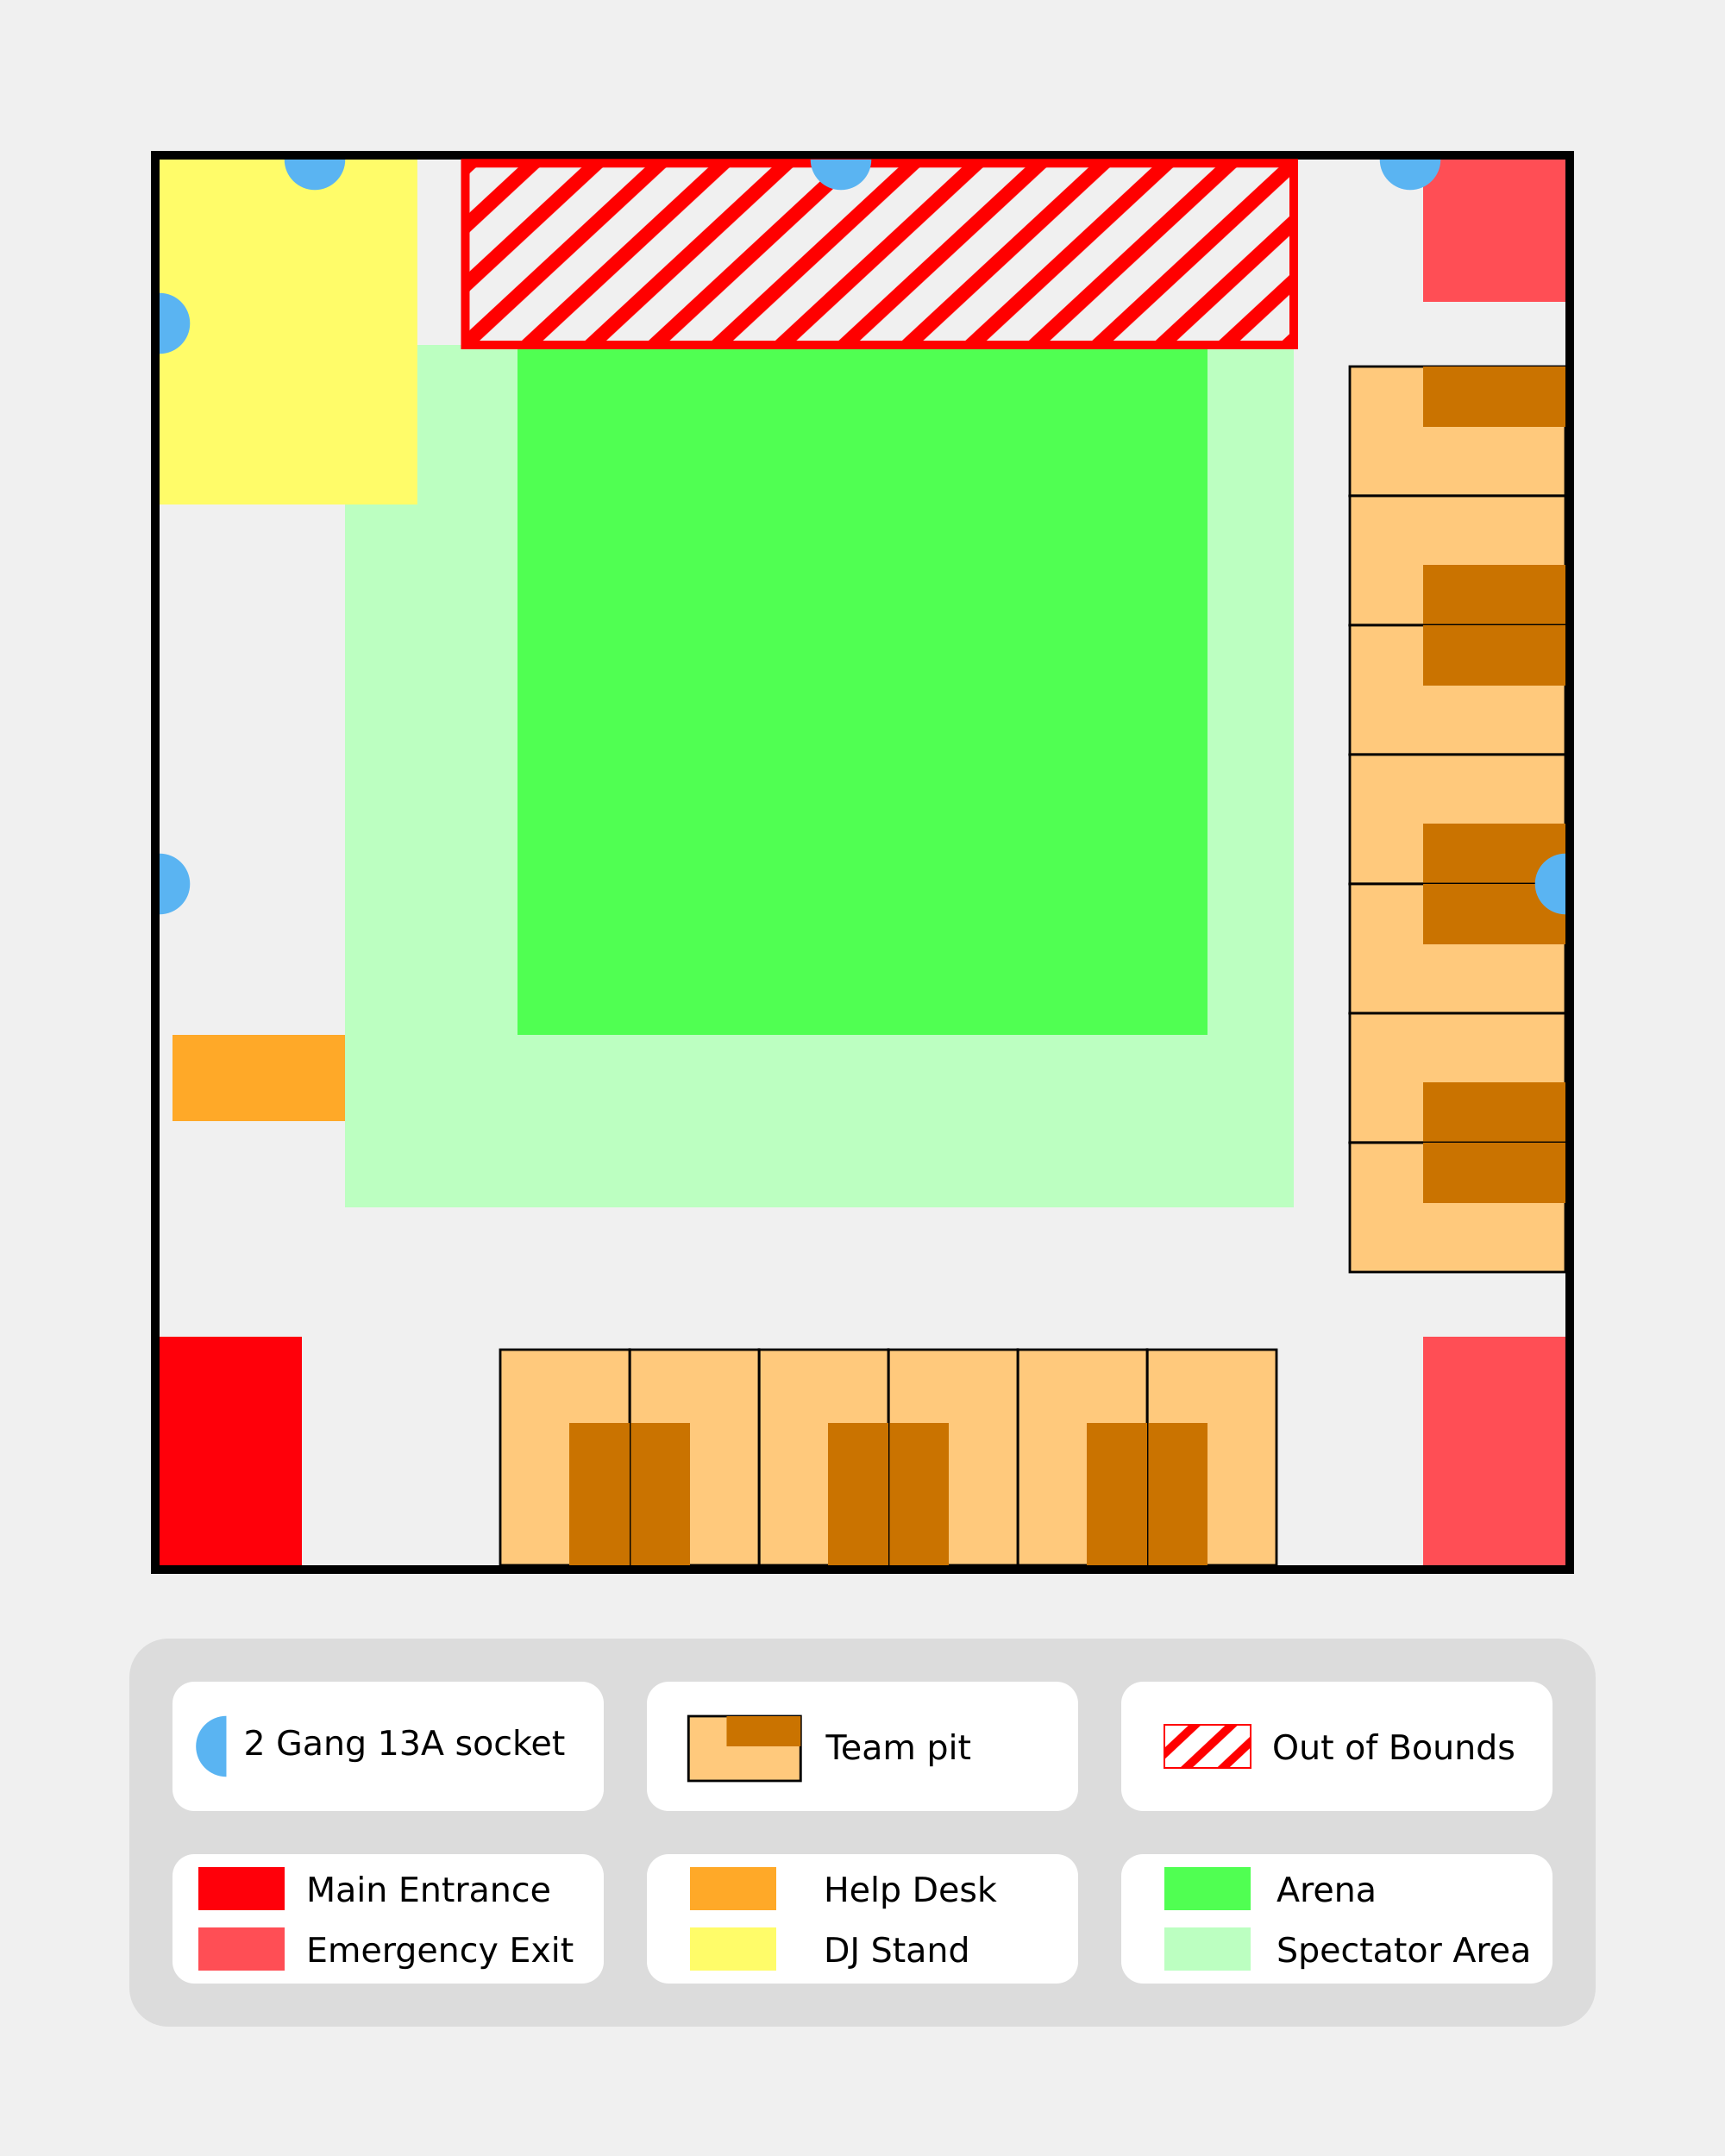
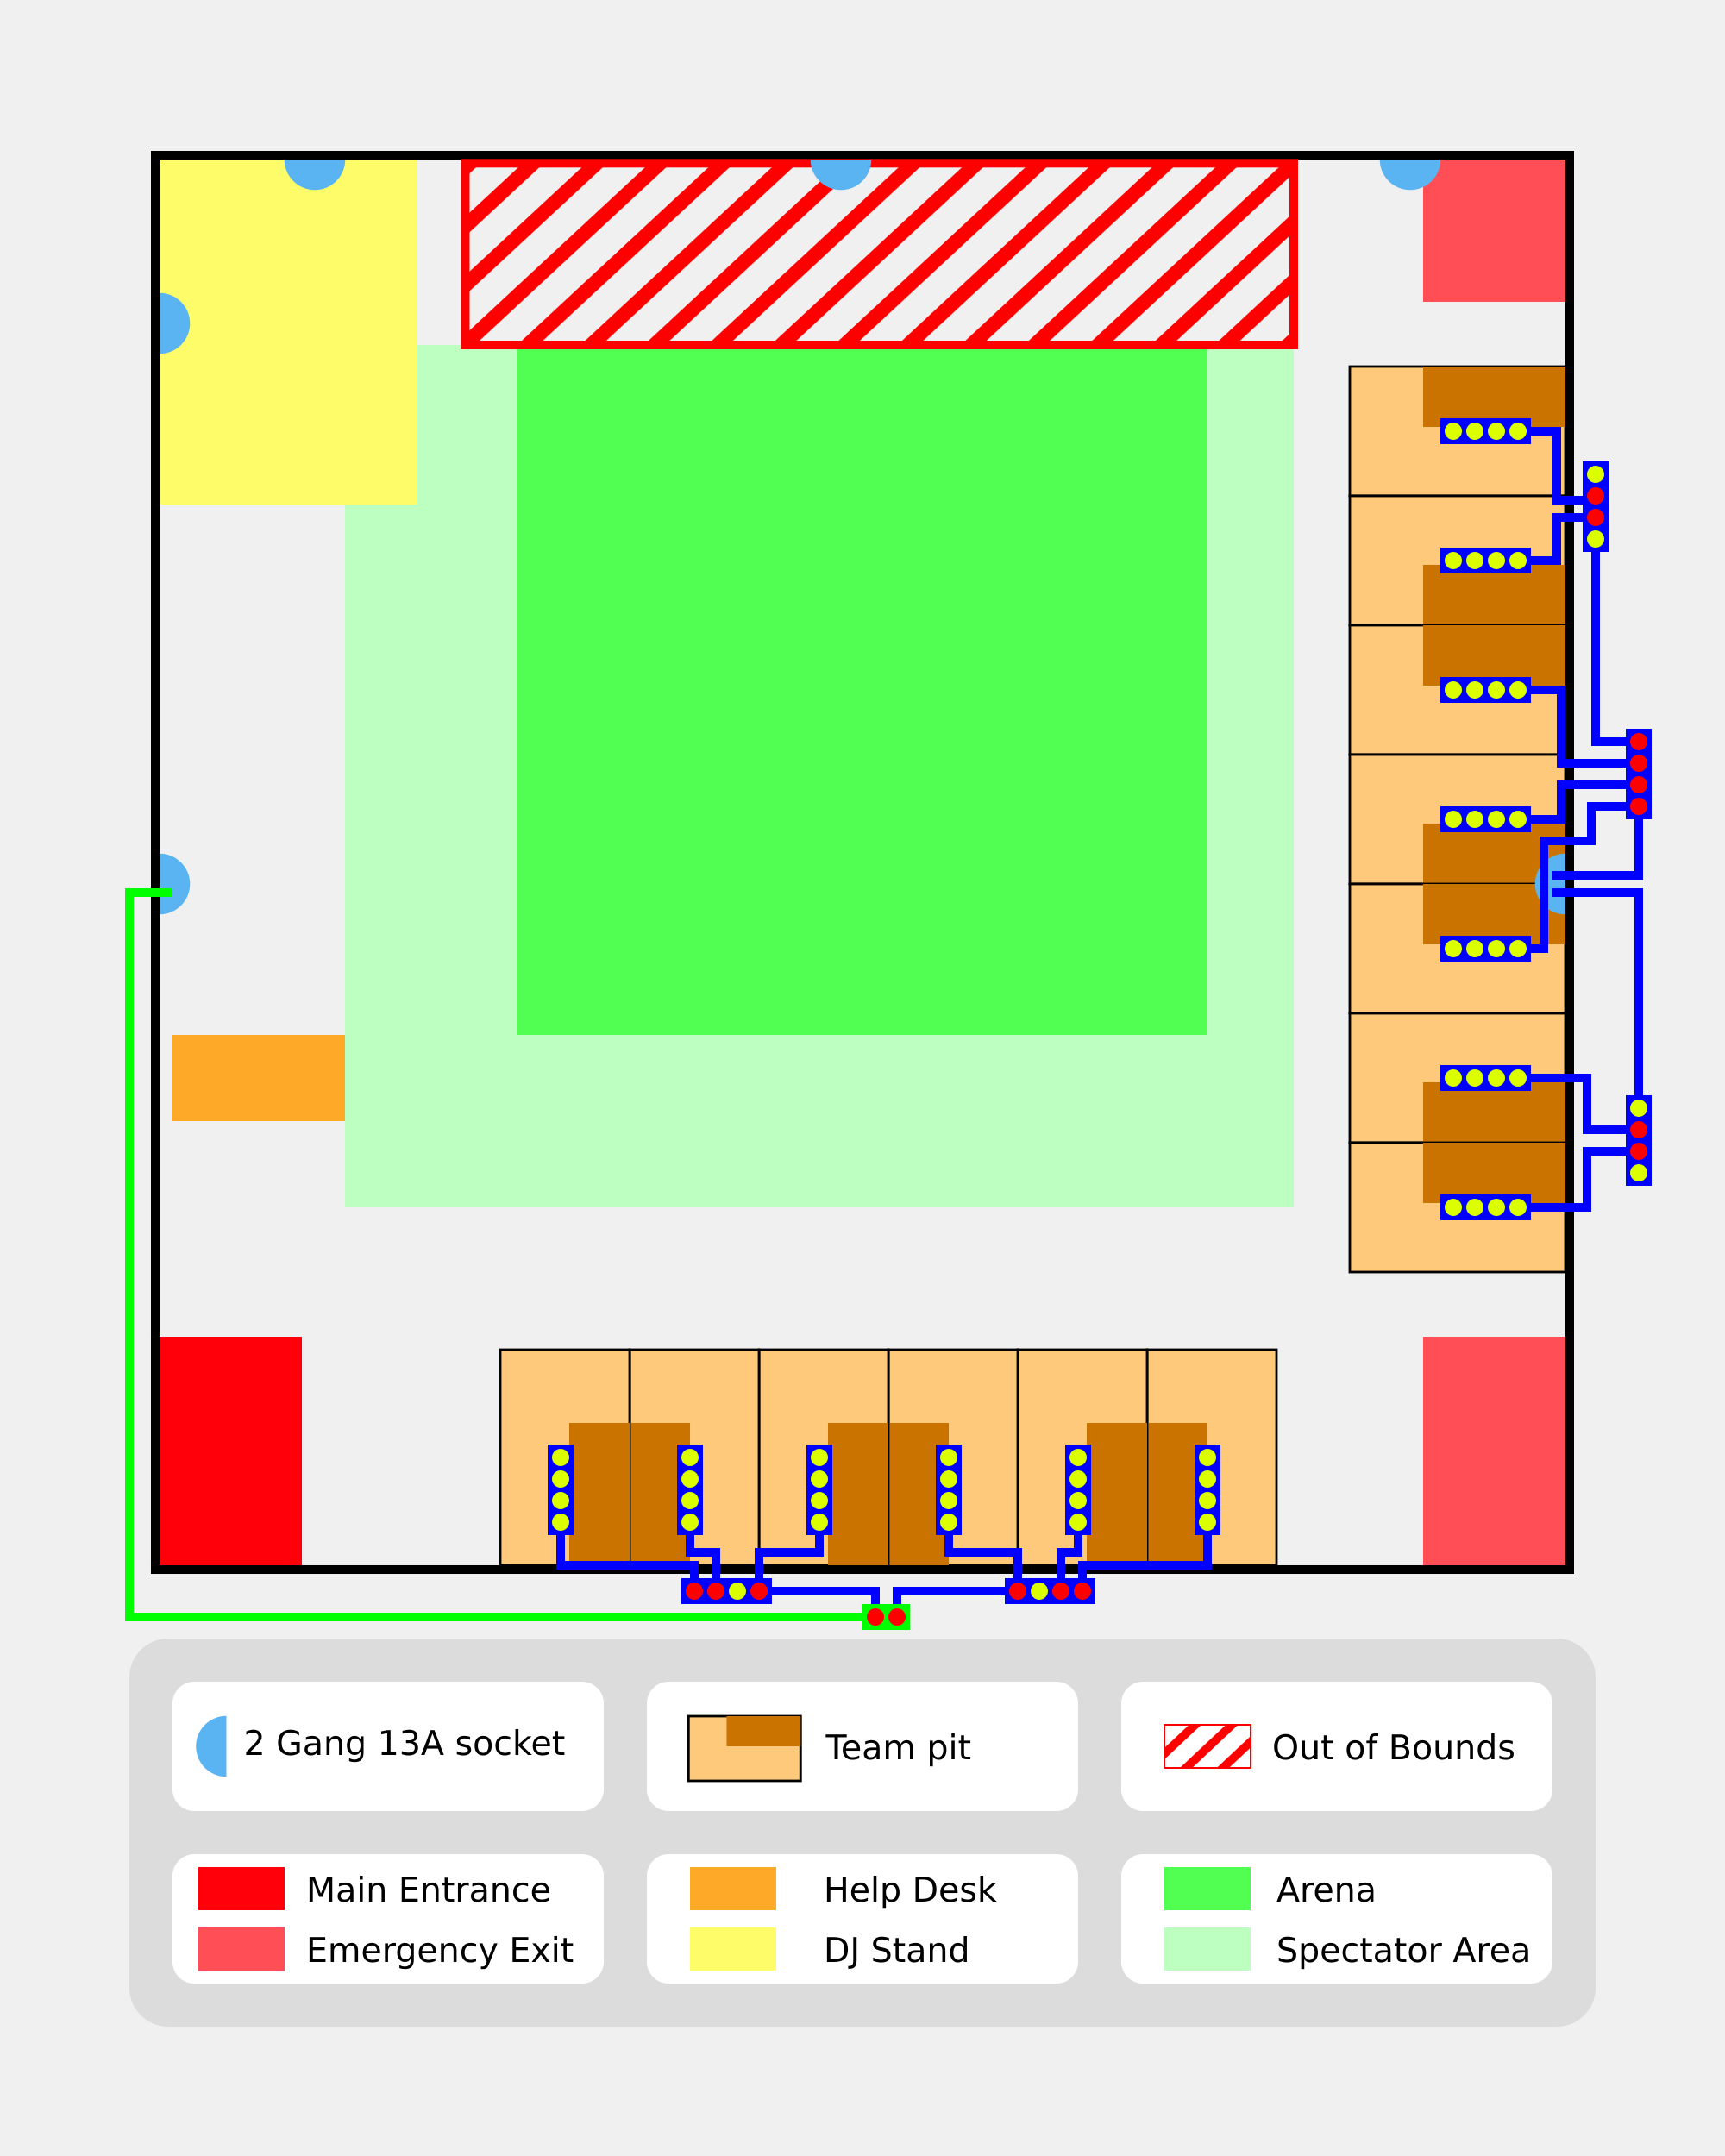
<svg xmlns="http://www.w3.org/2000/svg" xmlns:xlink="http://www.w3.org/1999/xlink" width="708.661" height="885.827" id="svg3040" version="1.1">
  <defs id="defs3042">
    <pattern xlink:href="#pattern5890" id="pattern5942" patternTransform="matrix(2.357347,2.513614,-7.07204,6.632384,323.3391,673.2283)" />
    <pattern id="Strips1_2" patternTransform="matrix(4.018541,4.3274,-12.9822,12.05562,372.0472,184.242)" height="1" width="3" patternUnits="userSpaceOnUse">
      <rect id="rect5140" height="2" width="1" y="-0.5" x="0" style="fill:#ff0000;stroke:none" />
    </pattern>
    <pattern patternTransform="matrix(2.357347,2.513614,-7.07204,6.632384,323.3391,673.2283)" id="pattern5890" xlink:href="#pattern5872-5" />
    <pattern xlink:href="#Strips1_2-6" id="pattern5872-5" patternTransform="matrix(4.018541,4.3274,-12.9822,12.05562,552.9405,896.6928)" />
    <pattern id="Strips1_2-6" patternTransform="matrix(4.018541,4.3274,-12.9822,12.05562,372.0472,184.242)" height="1" width="3" patternUnits="userSpaceOnUse">
      <rect id="rect5140-9" height="2" width="1" y="-0.5" x="0" style="fill:#ff0000;stroke:none" />
    </pattern>
  </defs>
  <g id="layer1" transform="translate(0,-166.5256)" style="display:inline">
    <rect style="fill:none;stroke:#000000;stroke-width:3.543;stroke-miterlimit:4;stroke-opacity:1;stroke-dasharray:none;stroke-dashoffset:0" id="rect3050" width="581.102" height="581.102" x="63.78" y="230.305" />
    <g id="layer5" style="display:inline">
      <g id="g3906" transform="translate(-5.0770587e-5,175.3838)">
        <rect ry="0" y="141.732" x="554.528" height="53.15" width="88.583" id="rect3894" style="fill:#ffc97c;fill-opacity:1;stroke:#000000;stroke-width:1;stroke-opacity:1" />
        <rect y="141.732" x="584.646" height="24.803" width="58.465" id="rect3904" style="fill:#ca7300;fill-opacity:1;stroke:none" />
      </g>
      <g transform="matrix(1,0,0,-1,-5.0770587e-5,565.1475)" id="g4032">
        <rect style="fill:#ffc97c;fill-opacity:1;stroke:#000000;stroke-width:1;stroke-opacity:1" id="rect4034" width="88.583" height="53.15" x="554.528" y="141.732" ry="0" />
        <rect style="fill:#ca7300;fill-opacity:1;stroke:none" id="rect4036" width="58.465" height="24.803" x="584.646" y="141.732" />
      </g>
      <g id="g4038" transform="translate(-5.0770587e-5,281.683)">
        <rect ry="0" y="141.732" x="554.528" height="53.15" width="88.583" id="rect4040" style="fill:#ffc97c;fill-opacity:1;stroke:#000000;stroke-width:1;stroke-opacity:1" />
        <rect y="141.732" x="584.646" height="24.803" width="58.465" id="rect4042" style="fill:#ca7300;fill-opacity:1;stroke:none" />
      </g>
      <g transform="matrix(1,0,0,-1,-5.0770587e-5,671.4467)" id="g4044">
        <rect style="fill:#ffc97c;fill-opacity:1;stroke:#000000;stroke-width:1;stroke-opacity:1" id="rect4046" width="88.583" height="53.15" x="554.528" y="141.732" ry="0" />
        <rect style="fill:#ca7300;fill-opacity:1;stroke:none" id="rect4048" width="58.465" height="24.803" x="584.646" y="141.732" />
      </g>
      <g id="g4050" transform="translate(-5.0770587e-5,387.9823)">
        <rect ry="0" y="141.732" x="554.528" height="53.15" width="88.583" id="rect4052" style="fill:#ffc97c;fill-opacity:1;stroke:#000000;stroke-width:1;stroke-opacity:1" />
        <rect y="141.732" x="584.646" height="24.803" width="58.465" id="rect4054" style="fill:#ca7300;fill-opacity:1;stroke:none" />
      </g>
      <g transform="matrix(1,0,0,-1,-5.0770587e-5,777.7459)" id="g4056">
        <rect style="fill:#ffc97c;fill-opacity:1;stroke:#000000;stroke-width:1;stroke-opacity:1" id="rect4058" width="88.583" height="53.15" x="554.528" y="141.732" ry="0" />
        <rect style="fill:#ca7300;fill-opacity:1;stroke:none" id="rect4060" width="58.465" height="24.803" x="584.646" y="141.732" />
      </g>
      <g id="g4062" transform="translate(-5.0770587e-5,494.2815)">
        <rect ry="0" y="141.732" x="554.528" height="53.15" width="88.583" id="rect4064" style="fill:#ffc97c;fill-opacity:1;stroke:#000000;stroke-width:1;stroke-opacity:1" />
        <rect y="141.732" x="584.646" height="24.803" width="58.465" id="rect4066" style="fill:#ca7300;fill-opacity:1;stroke:none" />
      </g>
      <g transform="matrix(0,1,1,0,329.5276,166.5255)" id="g4074">
        <rect style="fill:#ffc97c;fill-opacity:1;stroke:#000000;stroke-width:1;stroke-opacity:1" id="rect4076" width="88.583" height="53.15" x="554.528" y="141.732" ry="0" />
        <rect style="fill:#ca7300;fill-opacity:1;stroke:none" id="rect4078" width="58.465" height="24.803" x="584.646" y="141.732" />
      </g>
      <g id="g4080" transform="matrix(0,1,-1,0,612.9921,166.5255)">
        <rect ry="0" y="141.732" x="554.528" height="53.15" width="88.583" id="rect4082" style="fill:#ffc97c;fill-opacity:1;stroke:#000000;stroke-width:1;stroke-opacity:1" />
        <rect y="141.732" x="584.646" height="24.803" width="58.465" id="rect4084" style="fill:#ca7300;fill-opacity:1;stroke:none" />
      </g>
      <g transform="matrix(0,1,1,0,223.2284,166.5255)" id="g4086">
        <rect style="fill:#ffc97c;fill-opacity:1;stroke:#000000;stroke-width:1;stroke-opacity:1" id="rect4088" width="88.583" height="53.15" x="554.528" y="141.732" ry="0" />
        <rect style="fill:#ca7300;fill-opacity:1;stroke:none" id="rect4090" width="58.465" height="24.803" x="584.646" y="141.732" />
      </g>
      <g id="g4092" transform="matrix(0,1,-1,0,506.6929,166.5255)">
        <rect ry="0" y="141.732" x="554.528" height="53.15" width="88.583" id="rect4094" style="fill:#ffc97c;fill-opacity:1;stroke:#000000;stroke-width:1;stroke-opacity:1" />
        <rect y="141.732" x="584.646" height="24.803" width="58.465" id="rect4096" style="fill:#ca7300;fill-opacity:1;stroke:none" />
      </g>
      <g transform="matrix(0,1,1,0,116.9292,166.5255)" id="g4098">
        <rect style="fill:#ffc97c;fill-opacity:1;stroke:#000000;stroke-width:1;stroke-opacity:1" id="rect4100" width="88.583" height="53.15" x="554.528" y="141.732" ry="0" />
        <rect style="fill:#ca7300;fill-opacity:1;stroke:none" id="rect4102" width="58.465" height="24.803" x="584.646" y="141.732" />
      </g>
      <g id="g4104" transform="matrix(0,1,-1,0,400.3937,166.5255)">
        <rect ry="0" y="141.732" x="554.528" height="53.15" width="88.583" id="rect4106" style="fill:#ffc97c;fill-opacity:1;stroke:#000000;stroke-width:1;stroke-opacity:1" />
        <rect y="141.732" x="584.646" height="24.803" width="58.465" id="rect4108" style="fill:#ca7300;fill-opacity:1;stroke:none" />
      </g>
    </g>
    <g id="layer6" style="display:inline">
      <rect style="fill:#ff4e55;fill-opacity:1;stroke:none" id="rect3934" width="58.465" height="58.465" x="584.646" y="232.077" />
      <rect y="715.738" x="584.646" height="93.898" width="58.465" id="rect3956" style="fill:#ff4e55;fill-opacity:1;stroke:none" />
      <rect style="fill:#ff000a;fill-opacity:1;stroke:none" id="rect3958" width="58.465" height="93.898" x="65.551" y="715.738" />
    </g>
    <g id="layer2" style="display:inline">
      <rect style="fill:#bcffc1;fill-opacity:1;stroke:none" id="rect3867" width="389.764" height="354.331" x="141.732" y="308.258" />
      <rect style="fill:#50ff52;fill-opacity:1;stroke:none" id="rect3825" width="283.465" height="283.465" x="212.598" y="308.258" />
      <rect style="fill:url(#Strips1_2);fill-opacity:1;stroke:#ff0000;stroke-width:3.543;stroke-miterlimit:4;stroke-opacity:1;stroke-dasharray:none" id="rect4405" width="340.342" height="74.656" x="191.154" y="233.602" />
    </g>
    <g id="layer8" style="display:inline">
      <rect style="fill:#fffc69;fill-opacity:1;stroke:none;display:inline" id="rect4175" width="105.902" height="141.732" x="65.551" y="232.077" ry="0" />
      <rect style="fill:#ffa928;fill-opacity:1;stroke:none;display:inline" id="rect4361" width="70.866" height="35.433" x="70.866" y="591.722" />
    </g>
+   </g>
+   <g id="layer7" style="display:inline">
    <g id="layer3" style="display:inline">
-       <path style="fill:#5ab4f2;fill-opacity:1;stroke:none" id="path3849" d="m 263.281,42.077 a 12.5,12.5 0 1 1 -25,0 l 12.5,0 z" transform="translate(-121.4505,190)" />
-       <path transform="translate(94.6912,190)" d="m 263.281,42.077 a 12.5,12.5 0 1 1 -25,0 l 12.5,0 z" id="path3857" style="fill:#5ab4f2;fill-opacity:1;stroke:none" />
-       <path style="fill:#5ab4f2;fill-opacity:1;stroke:none" id="path3859" d="m 263.281,42.077 a 12.5,12.5 0 1 1 -25,0 l 12.5,0 z" transform="translate(328.5495,190)" />
-       <path transform="matrix(0,-1,1,0,23.47447,550.1808)" d="m 263.281,42.077 a 12.5,12.5 0 1 1 -25,0 l 12.5,0 z" id="path3861" style="fill:#5ab4f2;fill-opacity:1;stroke:none" />
-       <path style="fill:#5ab4f2;fill-opacity:1;stroke:none" id="path3863" d="m 263.281,42.077 a 12.5,12.5 0 1 1 -25,0 l 12.5,0 z" transform="matrix(0,-1,1,0,23.47447,780.4957)" />
-       <path transform="matrix(0,-1,-1,0,685.187,780.4957)" d="m 263.281,42.077 a 12.5,12.5 0 1 1 -25,0 l 12.5,0 z" id="path3865" style="fill:#5ab4f2;fill-opacity:1;stroke:none" />
+       <path style="fill:#5ab4f2;fill-opacity:1;stroke:none" id="path3849" d="m 263.281,42.077 a 12.5,12.5 0 1 1 -25,0 l 12.5,0 z" transform="translate(-121.4505,23.47441)" />
+       <path transform="translate(94.6912,23.47441)" d="m 263.281,42.077 a 12.5,12.5 0 1 1 -25,0 l 12.5,0 z" id="path3857" style="fill:#5ab4f2;fill-opacity:1;stroke:none" />
+       <path style="fill:#5ab4f2;fill-opacity:1;stroke:none" id="path3859" d="m 263.281,42.077 a 12.5,12.5 0 1 1 -25,0 l 12.5,0 z" transform="translate(328.5495,23.47441)" />
+       <path transform="matrix(0,-1,1,0,23.47446,383.6552)" d="m 263.281,42.077 a 12.5,12.5 0 1 1 -25,0 l 12.5,0 z" id="path3861" style="fill:#5ab4f2;fill-opacity:1;stroke:none" />
+       <path style="fill:#5ab4f2;fill-opacity:1;stroke:none" id="path3863" d="m 263.281,42.077 a 12.5,12.5 0 1 1 -25,0 l 12.5,0 z" transform="matrix(0,-1,1,0,23.47446,613.9702)" />
+       <path transform="matrix(0,-1,-1,0,685.187,613.9702)" d="m 263.281,42.077 a 12.5,12.5 0 1 1 -25,0 l 12.5,0 z" id="path3865" style="fill:#5ab4f2;fill-opacity:1;stroke:none" />
+     </g>
+     <g id="layer9" style="display:inline">
+       <g id="layer10" style="display:inline">
+         <path style="fill:none;stroke:#0000ff;stroke-width:3.543;stroke-linecap:butt;stroke-linejoin:miter;stroke-miterlimit:4;stroke-opacity:1;stroke-dasharray:none;display:inline" d="m 317.126,653.74 42.52,0 0,5.315" id="path3890" />
+         <g style="display:inline" transform="matrix(0,-1,1,0,-56.69287,1328.74)" id="g3876">
+           <rect style="fill:#0000ff;fill-opacity:1;stroke:none" id="rect3878" width="10.63" height="37.205" x="669.685" y="336.614" />
+           <path style="fill:#ff0000;fill-opacity:1;stroke:none" id="path3880" d="m 680.315,348.108 a 3.108,3.108 0 1 1 -6.216,0 3.108,3.108 0 1 1 6.216,0 z" transform="matrix(1.140115,0,0,1.140112,-97.09424,-54.95334)" />
+           <path transform="matrix(1.140115,0,0,1.140112,-97.09424,-46.09507)" d="m 680.315,348.108 a 3.108,3.108 0 1 1 -6.216,0 3.108,3.108 0 1 1 6.216,0 z" id="path3882" style="fill:#ff0000;fill-opacity:1;stroke:none" />
+           <path style="fill:#dcff00;fill-opacity:1;stroke:none" id="path3884" d="m 680.315,348.108 a 3.108,3.108 0 1 1 -6.216,0 3.108,3.108 0 1 1 6.216,0 z" transform="matrix(1.140115,0,0,1.140112,-97.09424,-37.2368)" />
+           <path transform="matrix(1.140115,0,0,1.140112,-97.09424,-28.37854)" d="m 680.315,348.108 a 3.108,3.108 0 1 1 -6.216,0 3.108,3.108 0 1 1 6.216,0 z" id="path3886" style="fill:#ff0000;fill-opacity:1;stroke:none" />
+         </g>
+         <g style="display:inline" id="g3929" transform="matrix(-1,0,0,-1,1011.614,967.3227)">
+           <rect y="336.614" x="669.685" height="37.205" width="10.63" id="rect3931" style="fill:#0000ff;fill-opacity:1;stroke:none" />
+           <path transform="matrix(1.140115,0,0,1.140112,-97.09424,-54.95334)" d="m 680.315,348.108 a 3.108,3.108 0 1 1 -6.216,0 3.108,3.108 0 1 1 6.216,0 z" id="path3933" style="fill:#dcff00;fill-opacity:1;stroke:none" />
+           <path style="fill:#dcff00;fill-opacity:1;stroke:none" id="path3935" d="m 680.315,348.108 a 3.108,3.108 0 1 1 -6.216,0 3.108,3.108 0 1 1 6.216,0 z" transform="matrix(1.140115,0,0,1.140112,-97.09424,-46.09507)" />
+           <path transform="matrix(1.140115,0,0,1.140112,-97.09424,-37.2368)" d="m 680.315,348.108 a 3.108,3.108 0 1 1 -6.216,0 3.108,3.108 0 1 1 6.216,0 z" id="path3937" style="fill:#dcff00;fill-opacity:1;stroke:none" />
+           <path style="fill:#dcff00;fill-opacity:1;stroke:none" id="path3939" d="m 680.315,348.108 a 3.108,3.108 0 1 1 -6.216,0 3.108,3.108 0 1 1 6.216,0 z" transform="matrix(1.140115,0,0,1.140112,-97.09424,-28.37854)" />
+         </g>
+         <g style="display:inline" transform="matrix(-1,0,0,-1,958.4646,967.3227)" id="g3941">
+           <rect style="fill:#0000ff;fill-opacity:1;stroke:none" id="rect3943" width="10.63" height="37.205" x="669.685" y="336.614" />
+           <path style="fill:#dcff00;fill-opacity:1;stroke:none" id="path3945" d="m 680.315,348.108 a 3.108,3.108 0 1 1 -6.216,0 3.108,3.108 0 1 1 6.216,0 z" transform="matrix(1.140115,0,0,1.140112,-97.09424,-54.95334)" />
+           <path transform="matrix(1.140115,0,0,1.140112,-97.09424,-46.09507)" d="m 680.315,348.108 a 3.108,3.108 0 1 1 -6.216,0 3.108,3.108 0 1 1 6.216,0 z" id="path3947" style="fill:#dcff00;fill-opacity:1;stroke:none" />
+           <path style="fill:#dcff00;fill-opacity:1;stroke:none" id="path3949" d="m 680.315,348.108 a 3.108,3.108 0 1 1 -6.216,0 3.108,3.108 0 1 1 6.216,0 z" transform="matrix(1.140115,0,0,1.140112,-97.09424,-37.2368)" />
+           <path transform="matrix(1.140115,0,0,1.140112,-97.09424,-28.37854)" d="m 680.315,348.108 a 3.108,3.108 0 1 1 -6.216,0 3.108,3.108 0 1 1 6.216,0 z" id="path3951" style="fill:#dcff00;fill-opacity:1;stroke:none" />
+         </g>
+         <g style="display:inline" id="g3953" transform="matrix(-1,0,0,-1,905.315,967.3227)">
+           <rect y="336.614" x="669.685" height="37.205" width="10.63" id="rect3955" style="fill:#0000ff;fill-opacity:1;stroke:none" />
+           <path transform="matrix(1.140115,0,0,1.140112,-97.09424,-54.95334)" d="m 680.315,348.108 a 3.108,3.108 0 1 1 -6.216,0 3.108,3.108 0 1 1 6.216,0 z" id="path3957" style="fill:#dcff00;fill-opacity:1;stroke:none" />
+           <path style="fill:#dcff00;fill-opacity:1;stroke:none" id="path3959" d="m 680.315,348.108 a 3.108,3.108 0 1 1 -6.216,0 3.108,3.108 0 1 1 6.216,0 z" transform="matrix(1.140115,0,0,1.140112,-97.09424,-46.09507)" />
+           <path transform="matrix(1.140115,0,0,1.140112,-97.09424,-37.2368)" d="m 680.315,348.108 a 3.108,3.108 0 1 1 -6.216,0 3.108,3.108 0 1 1 6.216,0 z" id="path3961" style="fill:#dcff00;fill-opacity:1;stroke:none" />
+           <path style="fill:#dcff00;fill-opacity:1;stroke:none" id="path3963" d="m 680.315,348.108 a 3.108,3.108 0 1 1 -6.216,0 3.108,3.108 0 1 1 6.216,0 z" transform="matrix(1.140115,0,0,1.140112,-97.09424,-28.37854)" />
+         </g>
+         <path style="fill:none;stroke:#0000ff;stroke-width:3.543;stroke-linecap:butt;stroke-linejoin:miter;stroke-miterlimit:4;stroke-opacity:1;stroke-dasharray:none;display:inline" d="m 311.811,648.425 0,-10.63 24.803,0 0,-7.087" id="path3971" />
+         <path style="fill:none;stroke:#0000ff;stroke-width:3.543;stroke-linecap:butt;stroke-linejoin:miter;stroke-miterlimit:4;stroke-opacity:1;stroke-dasharray:none;display:inline" d="m 294.094,648.425 -3e-5,-10.63 -10.63,0 0,-7.087" id="path3973" />
+         <path style="fill:none;stroke:#0000ff;stroke-width:3.543;stroke-linecap:butt;stroke-linejoin:miter;stroke-miterlimit:4;stroke-opacity:1;stroke-dasharray:none;display:inline" d="m 285.236,648.425 0,-5.315 -54.921,0 0,-12.402" id="path3975" />
+         <g style="display:inline" id="g3864" transform="matrix(0,-1,1,0,76.18114,1328.74)">
+           <rect y="336.614" x="669.685" height="37.205" width="10.63" id="rect3866" style="fill:#0000ff;fill-opacity:1;stroke:none" />
+           <path transform="matrix(1.140115,0,0,1.140112,-97.09424,-54.95334)" d="m 680.315,348.108 a 3.108,3.108 0 1 1 -6.216,0 3.108,3.108 0 1 1 6.216,0 z" id="path3868" style="fill:#ff0000;fill-opacity:1;stroke:none" />
+           <path style="fill:#dcff00;fill-opacity:1;stroke:none" id="path3870" d="m 680.315,348.108 a 3.108,3.108 0 1 1 -6.216,0 3.108,3.108 0 1 1 6.216,0 z" transform="matrix(1.140115,0,0,1.140112,-97.09424,-46.09507)" />
+           <path transform="matrix(1.140115,0,0,1.140112,-97.09424,-37.2368)" d="m 680.315,348.108 a 3.108,3.108 0 1 1 -6.216,0 3.108,3.108 0 1 1 6.216,0 z" id="path3872" style="fill:#ff0000;fill-opacity:1;stroke:none" />
+           <path style="fill:#ff0000;fill-opacity:1;stroke:none" id="path3874" d="m 680.315,348.108 a 3.108,3.108 0 1 1 -6.216,0 3.108,3.108 0 1 1 6.216,0 z" transform="matrix(1.140115,0,0,1.140112,-97.09424,-28.37854)" />
+         </g>
+         <path style="fill:none;stroke:#0000ff;stroke-width:3.543;stroke-linecap:butt;stroke-linejoin:miter;stroke-miterlimit:4;stroke-opacity:1;stroke-dasharray:none;display:inline" d="m 412.795,653.74 -44.291,0 0,5.315" id="path3888" />
+         <g style="display:inline" transform="matrix(-1,0,0,-1,1171.063,967.3227)" id="g3892">
+           <rect style="fill:#0000ff;fill-opacity:1;stroke:none" id="rect3895" width="10.63" height="37.205" x="669.685" y="336.614" />
+           <path style="fill:#dcff00;fill-opacity:1;stroke:none" id="path3897" d="m 680.315,348.108 a 3.108,3.108 0 1 1 -6.216,0 3.108,3.108 0 1 1 6.216,0 z" transform="matrix(1.140115,0,0,1.140112,-97.09424,-54.95334)" />
+           <path transform="matrix(1.140115,0,0,1.140112,-97.09424,-46.09507)" d="m 680.315,348.108 a 3.108,3.108 0 1 1 -6.216,0 3.108,3.108 0 1 1 6.216,0 z" id="path3899" style="fill:#dcff00;fill-opacity:1;stroke:none" />
+           <path style="fill:#dcff00;fill-opacity:1;stroke:none" id="path3901" d="m 680.315,348.108 a 3.108,3.108 0 1 1 -6.216,0 3.108,3.108 0 1 1 6.216,0 z" transform="matrix(1.140115,0,0,1.140112,-97.09424,-37.2368)" />
+           <path transform="matrix(1.140115,0,0,1.140112,-97.09424,-28.37854)" d="m 680.315,348.108 a 3.108,3.108 0 1 1 -6.216,0 3.108,3.108 0 1 1 6.216,0 z" id="path3903" style="fill:#dcff00;fill-opacity:1;stroke:none" />
+         </g>
+         <g style="display:inline" id="g3905" transform="matrix(-1,0,0,-1,1117.913,967.3227)">
+           <rect y="336.614" x="669.685" height="37.205" width="10.63" id="rect3907" style="fill:#0000ff;fill-opacity:1;stroke:none" />
+           <path transform="matrix(1.140115,0,0,1.140112,-97.09424,-54.95334)" d="m 680.315,348.108 a 3.108,3.108 0 1 1 -6.216,0 3.108,3.108 0 1 1 6.216,0 z" id="path3909" style="fill:#dcff00;fill-opacity:1;stroke:none" />
+           <path style="fill:#dcff00;fill-opacity:1;stroke:none" id="path3911" d="m 680.315,348.108 a 3.108,3.108 0 1 1 -6.216,0 3.108,3.108 0 1 1 6.216,0 z" transform="matrix(1.140115,0,0,1.140112,-97.09424,-46.09507)" />
+           <path transform="matrix(1.140115,0,0,1.140112,-97.09424,-37.2368)" d="m 680.315,348.108 a 3.108,3.108 0 1 1 -6.216,0 3.108,3.108 0 1 1 6.216,0 z" id="path3913" style="fill:#dcff00;fill-opacity:1;stroke:none" />
+           <path style="fill:#dcff00;fill-opacity:1;stroke:none" id="path3915" d="m 680.315,348.108 a 3.108,3.108 0 1 1 -6.216,0 3.108,3.108 0 1 1 6.216,0 z" transform="matrix(1.140115,0,0,1.140112,-97.09424,-28.37854)" />
+         </g>
+         <g style="display:inline" transform="matrix(-1,0,0,-1,1064.764,967.3227)" id="g3917">
+           <rect style="fill:#0000ff;fill-opacity:1;stroke:none" id="rect3919" width="10.63" height="37.205" x="669.685" y="336.614" />
+           <path style="fill:#dcff00;fill-opacity:1;stroke:none" id="path3921" d="m 680.315,348.108 a 3.108,3.108 0 1 1 -6.216,0 3.108,3.108 0 1 1 6.216,0 z" transform="matrix(1.140115,0,0,1.140112,-97.09424,-54.95334)" />
+           <path transform="matrix(1.140115,0,0,1.140112,-97.09424,-46.09507)" d="m 680.315,348.108 a 3.108,3.108 0 1 1 -6.216,0 3.108,3.108 0 1 1 6.216,0 z" id="path3923" style="fill:#dcff00;fill-opacity:1;stroke:none" />
+           <path style="fill:#dcff00;fill-opacity:1;stroke:none" id="path3925" d="m 680.315,348.108 a 3.108,3.108 0 1 1 -6.216,0 3.108,3.108 0 1 1 6.216,0 z" transform="matrix(1.140115,0,0,1.140112,-97.09424,-37.2368)" />
+           <path transform="matrix(1.140115,0,0,1.140112,-97.09424,-28.37854)" d="m 680.315,348.108 a 3.108,3.108 0 1 1 -6.216,0 3.108,3.108 0 1 1 6.216,0 z" id="path3927" style="fill:#dcff00;fill-opacity:1;stroke:none" />
+         </g>
+         <path style="fill:none;stroke:#0000ff;stroke-width:3.543;stroke-linecap:butt;stroke-linejoin:miter;stroke-miterlimit:4;stroke-opacity:1;stroke-dasharray:none;display:inline" d="m 444.685,648.425 0,-5.315 51.378,0 0,-12.402" id="path3965" />
+         <path style="fill:none;stroke:#0000ff;stroke-width:3.543;stroke-linecap:butt;stroke-linejoin:miter;stroke-miterlimit:4;stroke-opacity:1;stroke-dasharray:none;display:inline" d="m 435.827,648.425 0,-10.63 7.087,0 -10e-6,-7.087" id="path3967" />
+         <path style="fill:none;stroke:#0000ff;stroke-width:3.543;stroke-linecap:butt;stroke-linejoin:miter;stroke-miterlimit:4;stroke-opacity:1;stroke-dasharray:none;display:inline" d="m 418.11,648.425 0,-10.63 -28.346,0 0,-7.087" id="path3969" />
+         <g style="display:inline" id="g3733" transform="translate(-1.771651,-37.20472)">
+           <rect y="336.614" x="669.685" height="37.205" width="10.63" id="rect3717" style="fill:#0000ff;fill-opacity:1;stroke:none" />
+           <path transform="matrix(1.140115,0,0,1.140112,-97.09424,-54.95334)" d="m 680.315,348.108 a 3.108,3.108 0 1 1 -6.216,0 3.108,3.108 0 1 1 6.216,0 z" id="path3719" style="fill:#ff0000;fill-opacity:1;stroke:none" />
+           <path style="fill:#ff0000;fill-opacity:1;stroke:none" id="path3727" d="m 680.315,348.108 a 3.108,3.108 0 1 1 -6.216,0 3.108,3.108 0 1 1 6.216,0 z" transform="matrix(1.140115,0,0,1.140112,-97.09424,-46.09507)" />
+           <path transform="matrix(1.140115,0,0,1.140112,-97.09424,-37.2368)" d="m 680.315,348.108 a 3.108,3.108 0 1 1 -6.216,0 3.108,3.108 0 1 1 6.216,0 z" id="path3729" style="fill:#ff0000;fill-opacity:1;stroke:none" />
+           <path style="fill:#ff0000;fill-opacity:1;stroke:none" id="path3731" d="m 680.315,348.108 a 3.108,3.108 0 1 1 -6.216,0 3.108,3.108 0 1 1 6.216,0 z" transform="matrix(1.140115,0,0,1.140112,-97.09424,-28.37854)" />
+         </g>
+         <path style="fill:none;stroke:#0000ff;stroke-width:3.543;stroke-linecap:butt;stroke-linejoin:miter;stroke-miterlimit:4;stroke-opacity:1;stroke-dasharray:none;display:inline" d="m 637.795,359.646 35.433,0 0,-23.032" id="path3740" />
+         <g style="display:inline" transform="matrix(0,-1,1,0,255.1182,1064.764)" id="g3764">
+           <rect style="fill:#0000ff;fill-opacity:1;stroke:none" id="rect3766" width="10.63" height="37.205" x="669.685" y="336.614" />
+           <path style="fill:#dcff00;fill-opacity:1;stroke:none" id="path3768" d="m 680.315,348.108 a 3.108,3.108 0 1 1 -6.216,0 3.108,3.108 0 1 1 6.216,0 z" transform="matrix(1.140115,0,0,1.140112,-97.09424,-54.95334)" />
+           <path transform="matrix(1.140115,0,0,1.140112,-97.09424,-46.09507)" d="m 680.315,348.108 a 3.108,3.108 0 1 1 -6.216,0 3.108,3.108 0 1 1 6.216,0 z" id="path3770" style="fill:#dcff00;fill-opacity:1;stroke:none" />
+           <path style="fill:#dcff00;fill-opacity:1;stroke:none" id="path3772" d="m 680.315,348.108 a 3.108,3.108 0 1 1 -6.216,0 3.108,3.108 0 1 1 6.216,0 z" transform="matrix(1.140115,0,0,1.140112,-97.09424,-37.2368)" />
+           <path transform="matrix(1.140115,0,0,1.140112,-97.09424,-28.37854)" d="m 680.315,348.108 a 3.108,3.108 0 1 1 -6.216,0 3.108,3.108 0 1 1 6.216,0 z" id="path3774" style="fill:#dcff00;fill-opacity:1;stroke:none" />
+         </g>
+         <g style="display:inline" id="g3776" transform="matrix(0,-1,1,0,255.1182,1011.614)">
+           <rect y="336.614" x="669.685" height="37.205" width="10.63" id="rect3778" style="fill:#0000ff;fill-opacity:1;stroke:none" />
+           <path transform="matrix(1.140115,0,0,1.140112,-97.09424,-54.95334)" d="m 680.315,348.108 a 3.108,3.108 0 1 1 -6.216,0 3.108,3.108 0 1 1 6.216,0 z" id="path3780" style="fill:#dcff00;fill-opacity:1;stroke:none" />
+           <path style="fill:#dcff00;fill-opacity:1;stroke:none" id="path3782" d="m 680.315,348.108 a 3.108,3.108 0 1 1 -6.216,0 3.108,3.108 0 1 1 6.216,0 z" transform="matrix(1.140115,0,0,1.140112,-97.09424,-46.09507)" />
+           <path transform="matrix(1.140115,0,0,1.140112,-97.09424,-37.2368)" d="m 680.315,348.108 a 3.108,3.108 0 1 1 -6.216,0 3.108,3.108 0 1 1 6.216,0 z" id="path3784" style="fill:#dcff00;fill-opacity:1;stroke:none" />
+           <path style="fill:#dcff00;fill-opacity:1;stroke:none" id="path3786" d="m 680.315,348.108 a 3.108,3.108 0 1 1 -6.216,0 3.108,3.108 0 1 1 6.216,0 z" transform="matrix(1.140115,0,0,1.140112,-97.09424,-28.37854)" />
+         </g>
+         <g style="display:inline" transform="matrix(0,-1,1,0,255.1182,958.4645)" id="g3788">
+           <rect style="fill:#0000ff;fill-opacity:1;stroke:none" id="rect3790" width="10.63" height="37.205" x="669.685" y="336.614" />
+           <path style="fill:#dcff00;fill-opacity:1;stroke:none" id="path3792" d="m 680.315,348.108 a 3.108,3.108 0 1 1 -6.216,0 3.108,3.108 0 1 1 6.216,0 z" transform="matrix(1.140115,0,0,1.140112,-97.09424,-54.95334)" />
+           <path transform="matrix(1.140115,0,0,1.140112,-97.09424,-46.09507)" d="m 680.315,348.108 a 3.108,3.108 0 1 1 -6.216,0 3.108,3.108 0 1 1 6.216,0 z" id="path3794" style="fill:#dcff00;fill-opacity:1;stroke:none" />
+           <path style="fill:#dcff00;fill-opacity:1;stroke:none" id="path3796" d="m 680.315,348.108 a 3.108,3.108 0 1 1 -6.216,0 3.108,3.108 0 1 1 6.216,0 z" transform="matrix(1.140115,0,0,1.140112,-97.09424,-37.2368)" />
+           <path transform="matrix(1.140115,0,0,1.140112,-97.09424,-28.37854)" d="m 680.315,348.108 a 3.108,3.108 0 1 1 -6.216,0 3.108,3.108 0 1 1 6.216,0 z" id="path3798" style="fill:#dcff00;fill-opacity:1;stroke:none" />
+         </g>
+         <g style="display:inline" id="g3800" transform="matrix(0,-1,1,0,255.1182,905.3149)">
+           <rect y="336.614" x="669.685" height="37.205" width="10.63" id="rect3802" style="fill:#0000ff;fill-opacity:1;stroke:none" />
+           <path transform="matrix(1.140115,0,0,1.140112,-97.09424,-54.95334)" d="m 680.315,348.108 a 3.108,3.108 0 1 1 -6.216,0 3.108,3.108 0 1 1 6.216,0 z" id="path3804" style="fill:#dcff00;fill-opacity:1;stroke:none" />
+           <path style="fill:#dcff00;fill-opacity:1;stroke:none" id="path3806" d="m 680.315,348.108 a 3.108,3.108 0 1 1 -6.216,0 3.108,3.108 0 1 1 6.216,0 z" transform="matrix(1.140115,0,0,1.140112,-97.09424,-46.09507)" />
+           <path transform="matrix(1.140115,0,0,1.140112,-97.09424,-37.2368)" d="m 680.315,348.108 a 3.108,3.108 0 1 1 -6.216,0 3.108,3.108 0 1 1 6.216,0 z" id="path3808" style="fill:#dcff00;fill-opacity:1;stroke:none" />
+           <path style="fill:#dcff00;fill-opacity:1;stroke:none" id="path3810" d="m 680.315,348.108 a 3.108,3.108 0 1 1 -6.216,0 3.108,3.108 0 1 1 6.216,0 z" transform="matrix(1.140115,0,0,1.140112,-97.09424,-28.37854)" />
+         </g>
+         <g style="display:inline" transform="matrix(0,-1,1,0,255.1182,852.1653)" id="g3812">
+           <rect style="fill:#0000ff;fill-opacity:1;stroke:none" id="rect3814" width="10.63" height="37.205" x="669.685" y="336.614" />
+           <path style="fill:#dcff00;fill-opacity:1;stroke:none" id="path3816" d="m 680.315,348.108 a 3.108,3.108 0 1 1 -6.216,0 3.108,3.108 0 1 1 6.216,0 z" transform="matrix(1.140115,0,0,1.140112,-97.09424,-54.95334)" />
+           <path transform="matrix(1.140115,0,0,1.140112,-97.09424,-46.09507)" d="m 680.315,348.108 a 3.108,3.108 0 1 1 -6.216,0 3.108,3.108 0 1 1 6.216,0 z" id="path3818" style="fill:#dcff00;fill-opacity:1;stroke:none" />
+           <path style="fill:#dcff00;fill-opacity:1;stroke:none" id="path3820" d="m 680.315,348.108 a 3.108,3.108 0 1 1 -6.216,0 3.108,3.108 0 1 1 6.216,0 z" transform="matrix(1.140115,0,0,1.140112,-97.09424,-37.2368)" />
+           <path transform="matrix(1.140115,0,0,1.140112,-97.09424,-28.37854)" d="m 680.315,348.108 a 3.108,3.108 0 1 1 -6.216,0 3.108,3.108 0 1 1 6.216,0 z" id="path3822" style="fill:#dcff00;fill-opacity:1;stroke:none" />
+         </g>
+         <g style="display:inline" id="g3824" transform="matrix(0,-1,1,0,255.1182,1117.913)">
+           <rect y="336.614" x="669.685" height="37.205" width="10.63" id="rect3826" style="fill:#0000ff;fill-opacity:1;stroke:none" />
+           <path transform="matrix(1.140115,0,0,1.140112,-97.09424,-54.95334)" d="m 680.315,348.108 a 3.108,3.108 0 1 1 -6.216,0 3.108,3.108 0 1 1 6.216,0 z" id="path3828" style="fill:#dcff00;fill-opacity:1;stroke:none" />
+           <path style="fill:#dcff00;fill-opacity:1;stroke:none" id="path3830" d="m 680.315,348.108 a 3.108,3.108 0 1 1 -6.216,0 3.108,3.108 0 1 1 6.216,0 z" transform="matrix(1.140115,0,0,1.140112,-97.09424,-46.09507)" />
+           <path transform="matrix(1.140115,0,0,1.140112,-97.09424,-37.2368)" d="m 680.315,348.108 a 3.108,3.108 0 1 1 -6.216,0 3.108,3.108 0 1 1 6.216,0 z" id="path3832" style="fill:#dcff00;fill-opacity:1;stroke:none" />
+           <path style="fill:#dcff00;fill-opacity:1;stroke:none" id="path3834" d="m 680.315,348.108 a 3.108,3.108 0 1 1 -6.216,0 3.108,3.108 0 1 1 6.216,0 z" transform="matrix(1.140115,0,0,1.140112,-97.09424,-28.37854)" />
+         </g>
+         <g style="display:inline" transform="matrix(0,-1,1,0,255.1182,1171.063)" id="g3836">
+           <rect style="fill:#0000ff;fill-opacity:1;stroke:none" id="rect3838" width="10.63" height="37.205" x="669.685" y="336.614" />
+           <path style="fill:#dcff00;fill-opacity:1;stroke:none" id="path3840" d="m 680.315,348.108 a 3.108,3.108 0 1 1 -6.216,0 3.108,3.108 0 1 1 6.216,0 z" transform="matrix(1.140115,0,0,1.140112,-97.09424,-54.95334)" />
+           <path transform="matrix(1.140115,0,0,1.140112,-97.09424,-46.09507)" d="m 680.315,348.108 a 3.108,3.108 0 1 1 -6.216,0 3.108,3.108 0 1 1 6.216,0 z" id="path3842" style="fill:#dcff00;fill-opacity:1;stroke:none" />
+           <path style="fill:#dcff00;fill-opacity:1;stroke:none" id="path3844" d="m 680.315,348.108 a 3.108,3.108 0 1 1 -6.216,0 3.108,3.108 0 1 1 6.216,0 z" transform="matrix(1.140115,0,0,1.140112,-97.09424,-37.2368)" />
+           <path transform="matrix(1.140115,0,0,1.140112,-97.09424,-28.37854)" d="m 680.315,348.108 a 3.108,3.108 0 1 1 -6.216,0 3.108,3.108 0 1 1 6.216,0 z" id="path3846" style="fill:#dcff00;fill-opacity:1;stroke:none" />
+         </g>
+         <g style="display:inline" transform="translate(-1.771651,113.3858)" id="g2981">
+           <rect style="fill:#0000ff;fill-opacity:1;stroke:none" id="rect2983" width="10.63" height="37.205" x="669.685" y="336.614" />
+           <path style="fill:#dcff00;fill-opacity:1;stroke:none" id="path2985" d="m 680.315,348.108 a 3.108,3.108 0 1 1 -6.216,0 3.108,3.108 0 1 1 6.216,0 z" transform="matrix(1.140115,0,0,1.140112,-97.09424,-54.95334)" />
+           <path transform="matrix(1.140115,0,0,1.140112,-97.09424,-46.09507)" d="m 680.315,348.108 a 3.108,3.108 0 1 1 -6.216,0 3.108,3.108 0 1 1 6.216,0 z" id="path2987" style="fill:#ff0000;fill-opacity:1;stroke:none" />
+           <path style="fill:#ff0000;fill-opacity:1;stroke:none" id="path2989" d="m 680.315,348.108 a 3.108,3.108 0 1 1 -6.216,0 3.108,3.108 0 1 1 6.216,0 z" transform="matrix(1.140115,0,0,1.140112,-97.09424,-37.2368)" />
+           <path transform="matrix(1.140115,0,0,1.140112,-97.09424,-28.37854)" d="m 680.315,348.108 a 3.108,3.108 0 1 1 -6.216,0 3.108,3.108 0 1 1 6.216,0 z" id="path2991" style="fill:#dcff00;fill-opacity:1;stroke:none" />
+         </g>
+         <path style="fill:none;stroke:#0000ff;stroke-width:3.543;stroke-linecap:butt;stroke-linejoin:miter;stroke-miterlimit:4;stroke-opacity:1;stroke-dasharray:none;display:inline" d="m 628.937,442.913 23.031,0 0,21.26 15.945,0" id="path2993" />
+         <path style="fill:none;stroke:#0000ff;stroke-width:3.543;stroke-linecap:butt;stroke-linejoin:miter;stroke-miterlimit:4;stroke-opacity:1;stroke-dasharray:none;display:inline" d="m 628.937,496.063 23.031,0 0,-23.031 15.945,0" id="path3767" />
+         <path style="fill:none;stroke:#0000ff;stroke-width:3.543;stroke-linecap:butt;stroke-linejoin:miter;stroke-miterlimit:4;stroke-opacity:1;stroke-dasharray:none;display:inline" d="m 628.937,389.764 5.315,0 0,-44.291 19.488,0 0,-14.173 14.173,0" id="path3771" />
+         <path style="fill:none;stroke:#0000ff;stroke-width:3.543;stroke-linecap:butt;stroke-linejoin:miter;stroke-miterlimit:4;stroke-opacity:1;stroke-dasharray:none;display:inline" d="m 628.937,336.614 12.402,0 0,-14.173 26.575,0" id="path3773" />
+         <path style="fill:none;stroke:#0000ff;stroke-width:3.543;stroke-linecap:butt;stroke-linejoin:miter;stroke-miterlimit:4;stroke-opacity:1;stroke-dasharray:none;display:inline" d="m 667.913,313.583 -26.575,0 0,-30.118 -12.402,0" id="path3775" />
+         <g style="display:inline" id="g3830" transform="translate(-19.48819,-147.0472)">
+           <rect y="336.614" x="669.685" height="37.205" width="10.63" id="rect3832" style="fill:#0000ff;fill-opacity:1;stroke:none" />
+           <path transform="matrix(1.140115,0,0,1.140112,-97.09424,-54.95334)" d="m 680.315,348.108 a 3.108,3.108 0 1 1 -6.216,0 3.108,3.108 0 1 1 6.216,0 z" id="path3835" style="fill:#dcff00;fill-opacity:1;stroke:none" />
+           <path style="fill:#ff0000;fill-opacity:1;stroke:none" id="path3837" d="m 680.315,348.108 a 3.108,3.108 0 1 1 -6.216,0 3.108,3.108 0 1 1 6.216,0 z" transform="matrix(1.140115,0,0,1.140112,-97.09424,-46.09507)" />
+           <path transform="matrix(1.140115,0,0,1.140112,-97.09424,-37.2368)" d="m 680.315,348.108 a 3.108,3.108 0 1 1 -6.216,0 3.108,3.108 0 1 1 6.216,0 z" id="path3839" style="fill:#ff0000;fill-opacity:1;stroke:none" />
+           <path style="fill:#dcff00;fill-opacity:1;stroke:none" id="path3841" d="m 680.315,348.108 a 3.108,3.108 0 1 1 -6.216,0 3.108,3.108 0 1 1 6.216,0 z" transform="matrix(1.140115,0,0,1.140112,-97.09424,-28.37854)" />
+         </g>
+         <path style="fill:none;stroke:#0000ff;stroke-width:3.543;stroke-linecap:butt;stroke-linejoin:miter;stroke-miterlimit:4;stroke-opacity:1;stroke-dasharray:none;display:inline" d="m 667.913,304.724 -12.402,0 0,-77.953" id="path3843" />
+         <path style="fill:none;stroke:#0000ff;stroke-width:3.543;stroke-linecap:butt;stroke-linejoin:miter;stroke-miterlimit:4;stroke-opacity:1;stroke-dasharray:none;display:inline" d="m 650.197,212.598 -10.63,0 0,17.717 -10.63,0" id="path3845" />
+         <path style="fill:none;stroke:#0000ff;stroke-width:3.543;stroke-linecap:butt;stroke-linejoin:miter;stroke-miterlimit:4;stroke-opacity:1;stroke-dasharray:none;display:inline" d="m 650.197,205.512 -10.63,0 0,-28.346 -10.63,0" id="path3847" />
+         <path style="fill:none;stroke:#0000ff;stroke-width:3.543;stroke-linecap:butt;stroke-linejoin:miter;stroke-miterlimit:4;stroke-opacity:1;stroke-dasharray:none;display:inline" d="m 673.228,450 0,-83.268 -35.433,0" id="path3769" />
+       </g>
+       <g id="layer12" style="display:inline">
+         <path style="fill:none;stroke:#00ff00;stroke-width:3.543;stroke-linecap:butt;stroke-linejoin:miter;stroke-miterlimit:4;stroke-opacity:1;stroke-dasharray:none;display:inline" d="m 70.866,366.732 -17.717,0 0,297.638 301.181,0" id="path3862" />
+         <g style="display:inline" id="g3850" transform="matrix(0,-1,1,0,17.71659,1339.37)">
+           <rect y="336.614" x="669.685" height="19.488" width="10.63" id="rect3852" style="fill:#00ff00;fill-opacity:1;stroke:none" />
+           <path transform="matrix(1.140115,0,0,1.140112,-97.09424,-54.95334)" d="m 680.315,348.108 a 3.108,3.108 0 1 1 -6.216,0 3.108,3.108 0 1 1 6.216,0 z" id="path3854" style="fill:#ff0000;fill-opacity:1;stroke:none" />
+           <path style="fill:#ff0000;fill-opacity:1;stroke:none" id="path3856" d="m 680.315,348.108 a 3.108,3.108 0 1 1 -6.216,0 3.108,3.108 0 1 1 6.216,0 z" transform="matrix(1.140115,0,0,1.140112,-97.09424,-46.09507)" />
+         </g>
+       </g>
    </g>
  </g>
  <g id="layer4" style="display:inline">
    <g id="g5909" transform="translate(-17.71653,0)">
      <rect ry="15.945" y="673.228" x="70.866" height="159.449" width="602.362" id="rect3871" style="fill:#dcdcdc;fill-opacity:1;stroke:none" />
      <g transform="translate(2.645177,1.6340121e-5)" id="g3888">
        <rect style="fill:#ffffff;fill-opacity:1;stroke:none" id="rect3876" width="177.165" height="53.15" x="85.938" y="690.945" ry="8.924" />
        <path style="fill:#5ab4f2;fill-opacity:1;stroke:none" id="path3869" d="m 263.281,42.077 a 12.5,12.5 0 1 1 -25,0 l 12.5,0 z" transform="matrix(0,-1,-1,0,150.1476,968.3009)" />
        <text xml:space="preserve" style="font-size:14px;font-style:normal;font-weight:normal;fill:#000000;fill-opacity:1;stroke:none;font-family:DejaVu Sans;-inkscape-font-specification:DejaVu Sans" x="115.157" y="721.063" id="text3882">
          <tspan id="tspan3884" x="115.157" y="721.063">2 Gang 13A socket</tspan>
        </text>
      </g>
      <g id="g3944" transform="translate(2.645177,75.203)">
        <rect ry="8.924" y="686.608" x="85.938" height="53.15" width="177.165" id="rect3946" style="fill:#ffffff;fill-opacity:1;stroke:none" />
        <text id="text3950" y="730.899" x="140.859" style="font-size:14px;font-style:normal;font-weight:normal;fill:#000000;fill-opacity:1;stroke:none;font-family:DejaVu Sans;-inkscape-font-specification:DejaVu Sans" xml:space="preserve">
          <tspan y="730.899" x="140.859" id="tspan3952">Emergency Exit</tspan>
        </text>
        <rect y="691.923" x="96.567" height="17.717" width="35.433" id="rect3954" style="fill:#ff000a;fill-opacity:1;stroke:none" />
        <rect style="fill:#ff4e55;fill-opacity:1;stroke:none" id="rect5981" width="35.433" height="17.717" x="96.567" y="716.726" />
        <text xml:space="preserve" style="font-size:14px;font-style:normal;font-weight:normal;fill:#000000;fill-opacity:1;stroke:none;font-family:DejaVu Sans;-inkscape-font-specification:DejaVu Sans" x="140.859" y="706.096" id="text5983">
          <tspan id="tspan5985" x="140.859" y="706.096">Main Entrance</tspan>
        </text>
      </g>
      <g id="g4144" transform="translate(-4.441449,7.2088767e-6)">
        <rect ry="8.924" y="690.945" x="287.906" height="53.15" width="177.165" id="rect3876-2" style="fill:#ffffff;fill-opacity:1;stroke:none" />
        <g style="display:inline" transform="matrix(0.5200002,0,0,0.5000001,16.65343,634.2519)" id="g4110">
          <rect style="fill:#ffc97c;fill-opacity:1;stroke:#000000;stroke-width:1.961;stroke-opacity:1" id="rect4112" width="88.583" height="53.15" x="554.528" y="141.732" ry="0" />
          <rect style="fill:#ca7300;fill-opacity:1;stroke:none" id="rect4114" width="58.465" height="24.803" x="584.646" y="141.732" />
        </g>
        <text xml:space="preserve" style="font-size:14px;font-style:normal;font-weight:normal;fill:#000000;fill-opacity:1;stroke:none;font-family:DejaVu Sans;-inkscape-font-specification:DejaVu Sans" x="361.417" y="722.835" id="text3882-3">
          <tspan id="tspan3884-4" x="361.417" y="722.835">Team pit</tspan>
        </text>
      </g>
      <g transform="translate(-4.441439,70.86615)" id="g4363">
        <rect style="fill:#ffffff;fill-opacity:1;stroke:none" id="rect4365" width="177.165" height="53.15" x="287.906" y="690.945" ry="8.924" />
        <text id="text4373" y="710.433" x="360.544" style="font-size:14px;font-style:normal;font-weight:normal;fill:#000000;fill-opacity:1;stroke:none;font-family:DejaVu Sans;-inkscape-font-specification:DejaVu Sans" xml:space="preserve">
          <tspan y="710.433" x="360.544" id="tspan4375">Help Desk</tspan>
        </text>
        <rect y="696.26" x="305.623" height="17.717" width="35.433" id="rect4361-0" style="fill:#ffa928;fill-opacity:1;stroke:none;display:inline" />
        <rect style="fill:#fffc69;fill-opacity:1;stroke:none;display:inline" id="rect4399" width="35.433" height="17.717" x="305.623" y="721.063" />
        <text xml:space="preserve" style="font-size:14px;font-style:normal;font-weight:normal;fill:#000000;fill-opacity:1;stroke:none;font-family:DejaVu Sans;-inkscape-font-specification:DejaVu Sans" x="360.544" y="735.236" id="text4401">
          <tspan id="tspan4403" x="360.544" y="735.236">DJ Stand</tspan>
        </text>
      </g>
      <g transform="translate(190.4404,3.3641425e-5)" id="g5856">
        <rect style="fill:#ffffff;fill-opacity:1;stroke:none" id="rect5858" width="177.165" height="53.15" x="287.906" y="690.945" ry="8.924" />
        <text id="text5866" y="722.835" x="349.914" style="font-size:14px;font-style:normal;font-weight:normal;fill:#000000;fill-opacity:1;stroke:none;font-family:DejaVu Sans;-inkscape-font-specification:DejaVu Sans" xml:space="preserve">
          <tspan y="722.835" x="349.914" id="tspan5868">Out of Bounds</tspan>
        </text>
        <rect style="fill:url(#pattern5942);fill-opacity:1;stroke:#ff0000;stroke-width:0.709;stroke-miterlimit:4;stroke-opacity:1;stroke-dasharray:none;display:inline" id="rect5870" width="35.433" height="17.717" x="305.623" y="708.661" />
      </g>
      <g id="g5965" transform="translate(190.4404,70.86615)">
        <rect ry="8.924" y="690.945" x="287.906" height="53.15" width="177.165" id="rect5967" style="fill:#ffffff;fill-opacity:1;stroke:none" />
        <text xml:space="preserve" style="font-size:14px;font-style:normal;font-weight:normal;fill:#000000;fill-opacity:1;stroke:none;font-family:DejaVu Sans;-inkscape-font-specification:DejaVu Sans" x="351.686" y="710.433" id="text5969">
          <tspan id="tspan5971" x="351.686" y="710.433">Arena</tspan>
        </text>
        <rect style="fill:#50ff52;fill-opacity:1;stroke:none;display:inline" id="rect5973" width="35.433" height="17.717" x="305.623" y="696.26" />
        <rect y="721.063" x="305.623" height="17.717" width="35.433" id="rect5975" style="fill:#bcffc1;fill-opacity:1;stroke:none;display:inline" />
        <text id="text5977" y="735.236" x="351.686" style="font-size:14px;font-style:normal;font-weight:normal;fill:#000000;fill-opacity:1;stroke:none;font-family:DejaVu Sans;-inkscape-font-specification:DejaVu Sans" xml:space="preserve">
          <tspan y="735.236" x="351.686" id="tspan5979">Spectator Area</tspan>
        </text>
      </g>
    </g>
  </g>
</svg>
